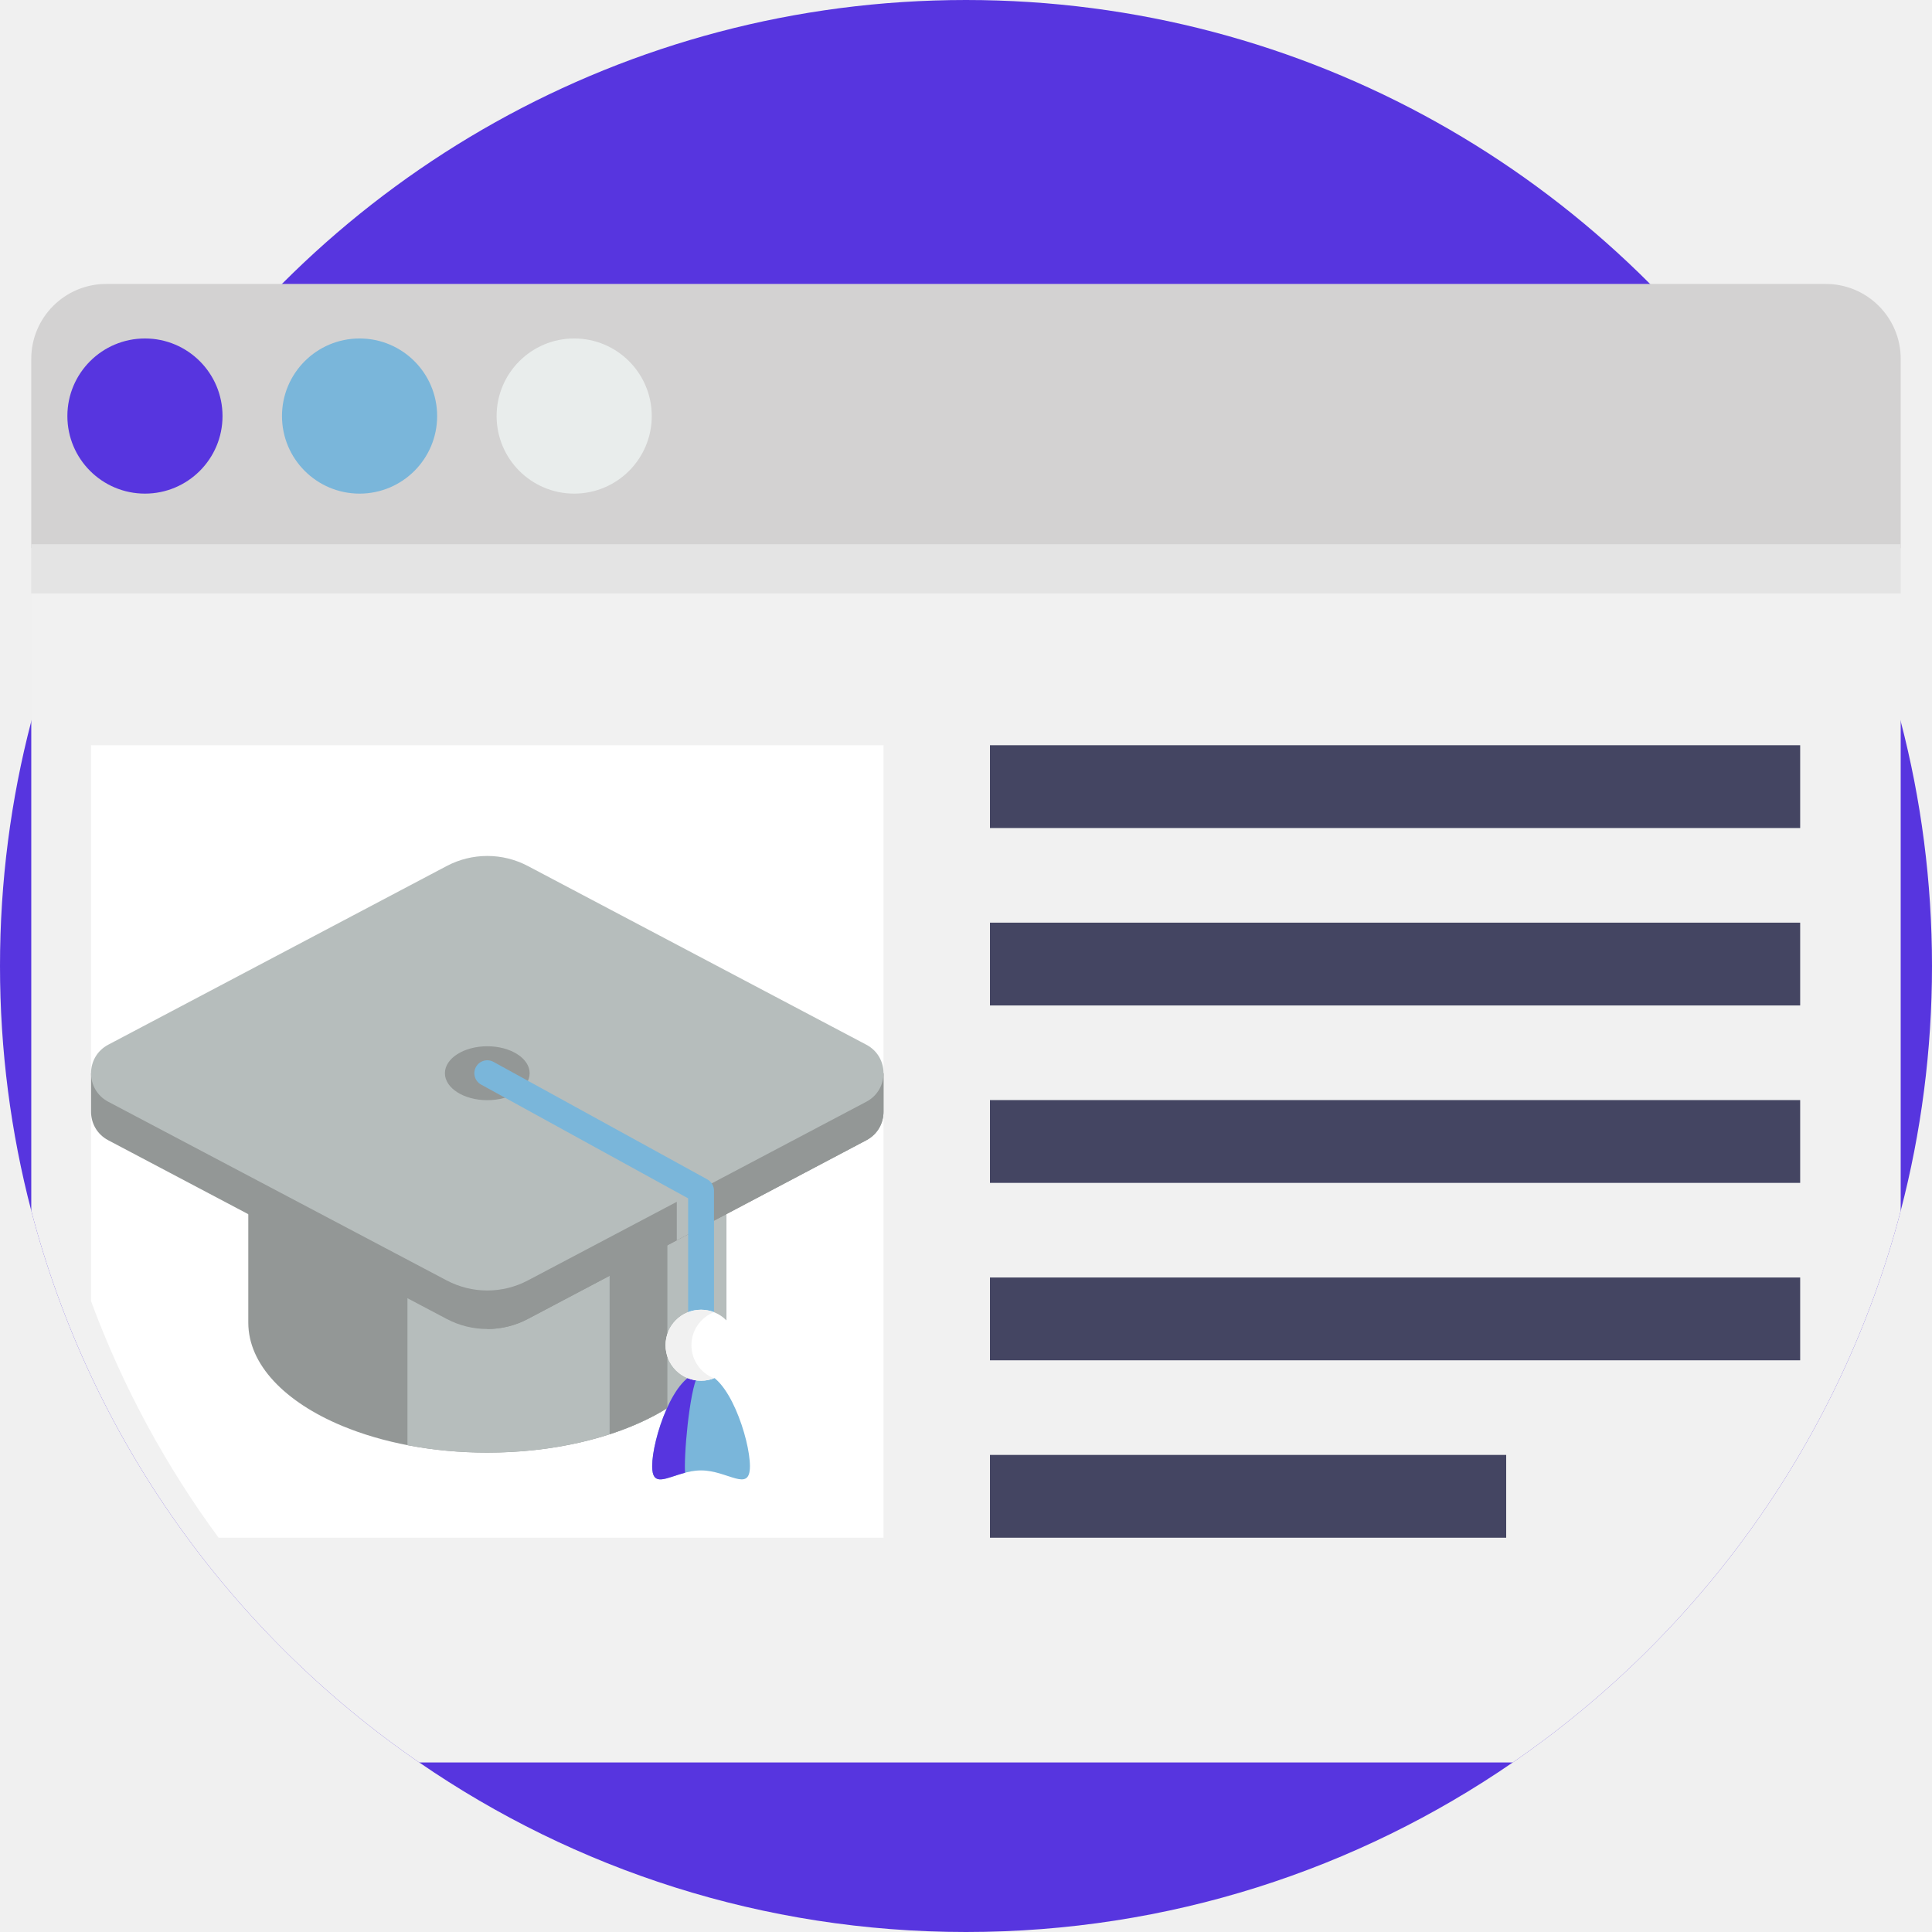
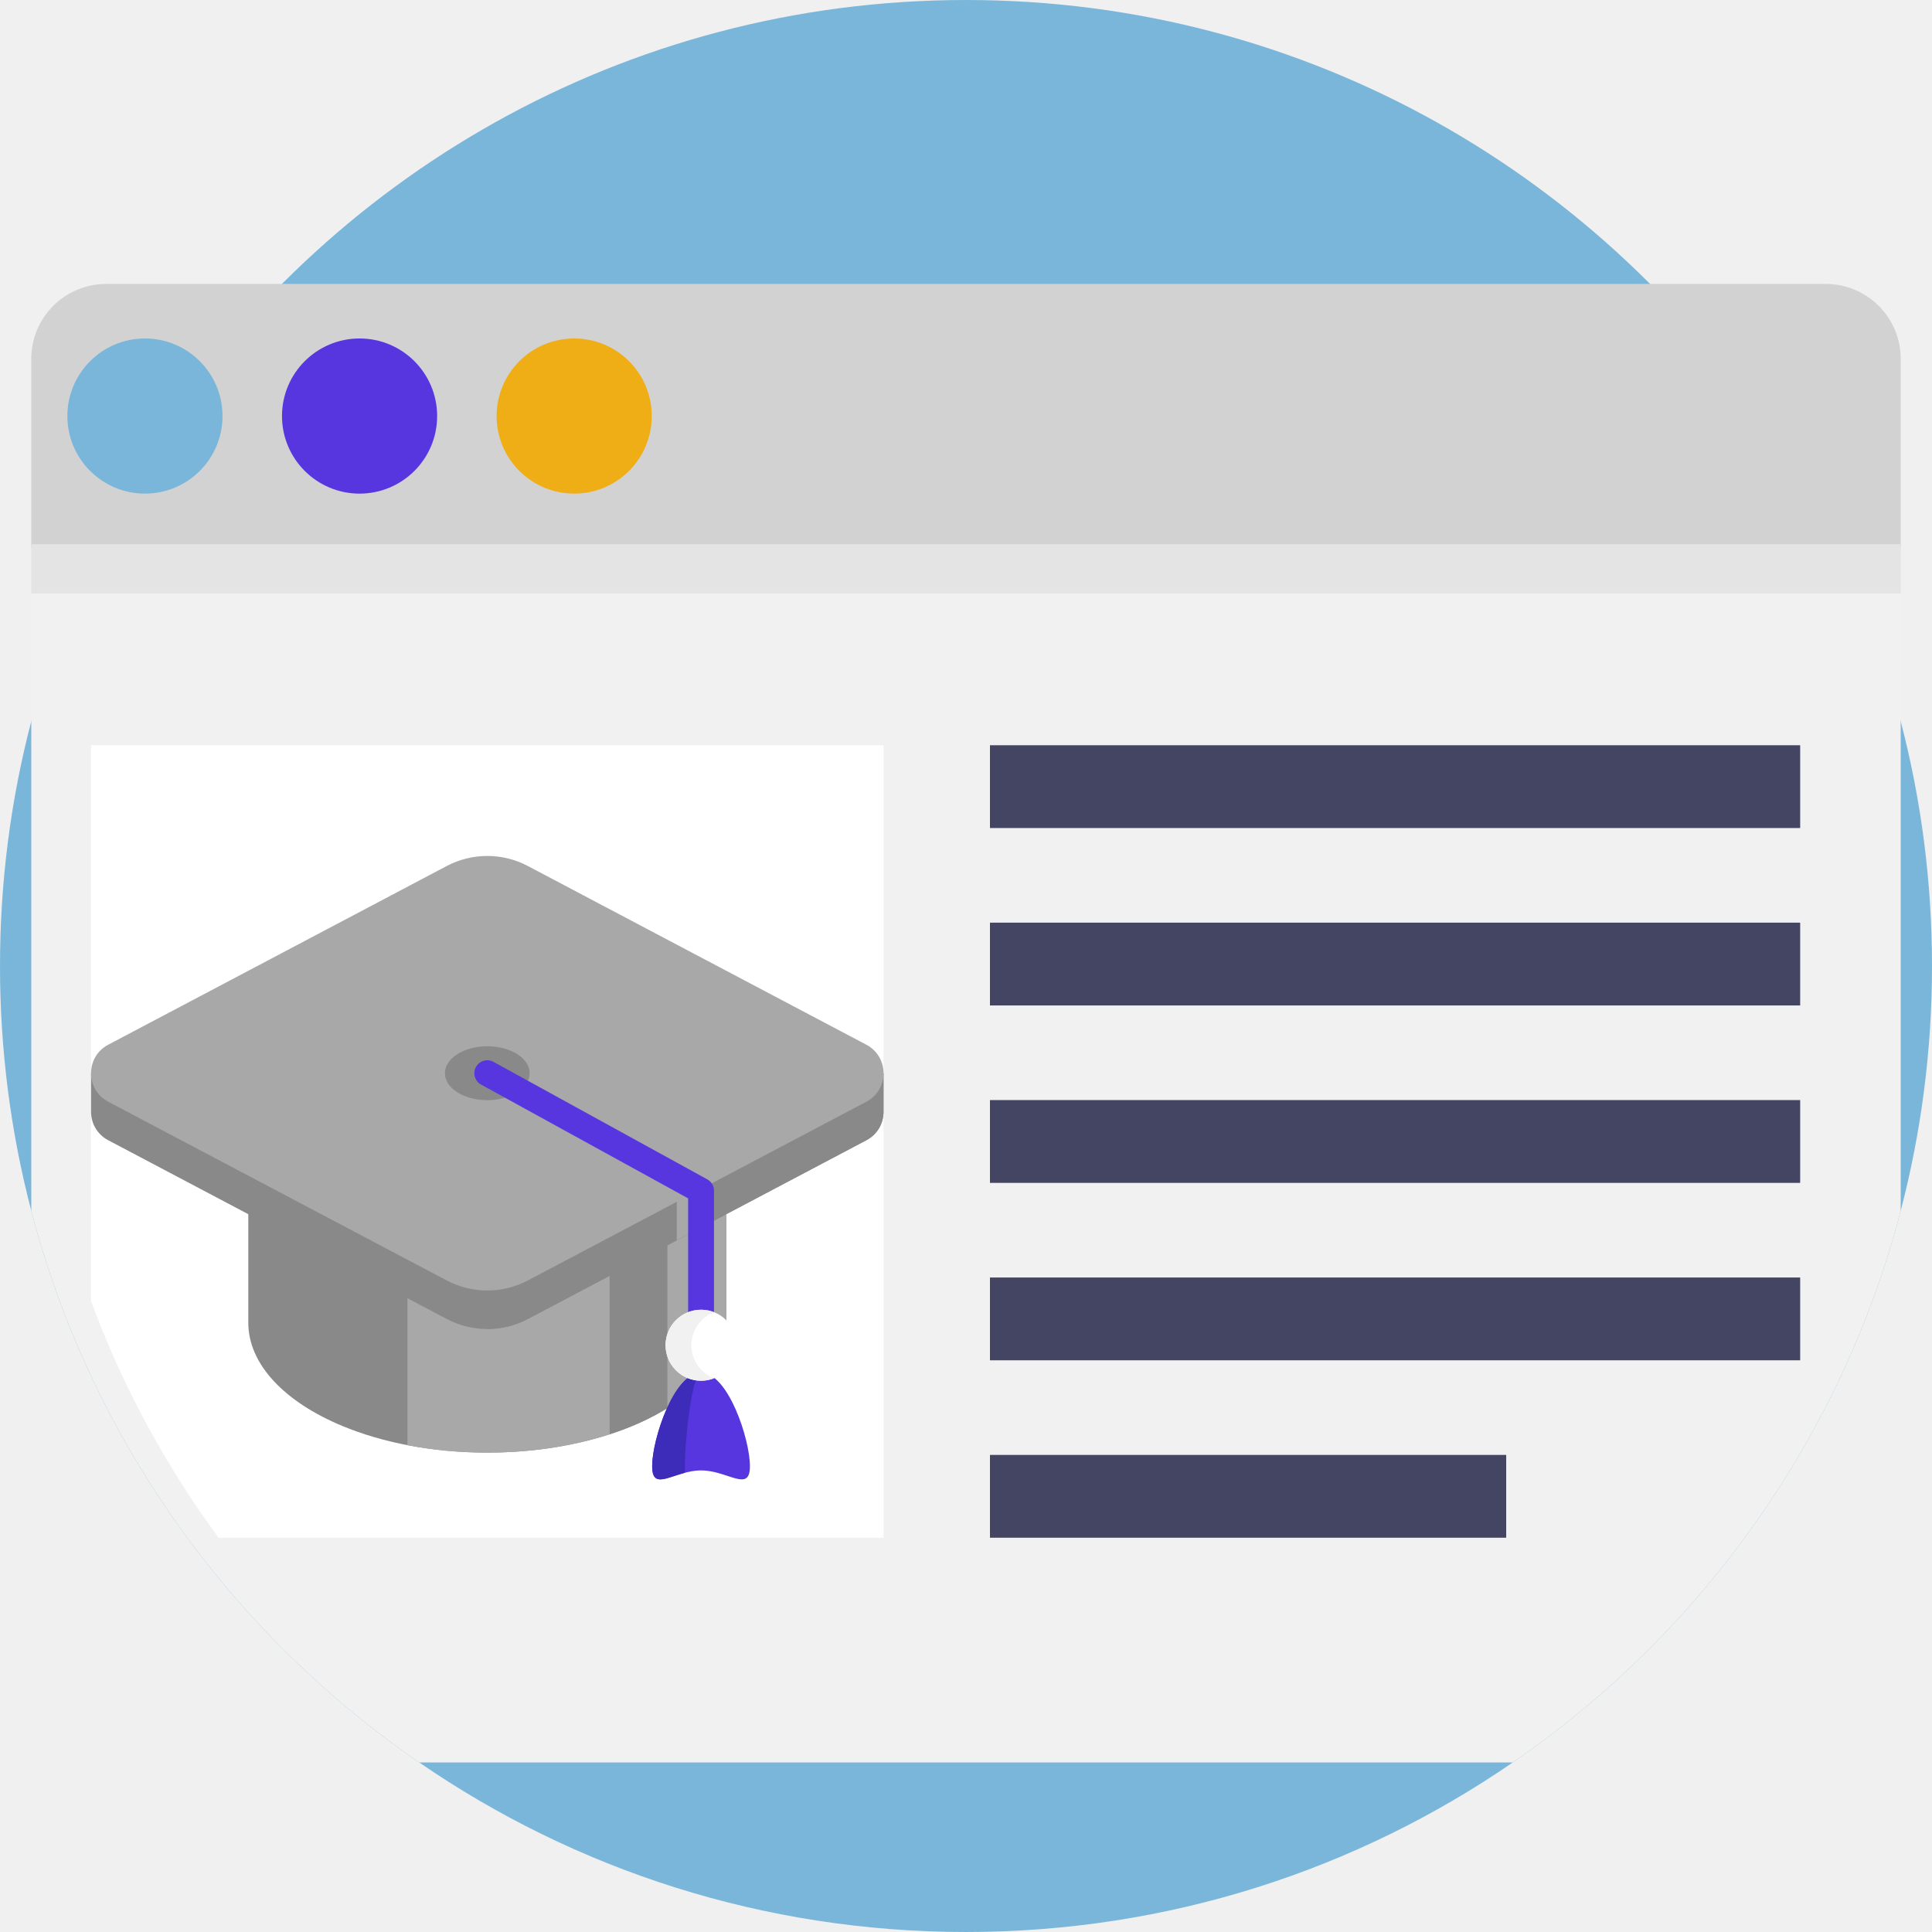
<svg xmlns="http://www.w3.org/2000/svg" version="1.1" width="512" height="512" x="0" y="0" viewBox="0 0 490 490" style="enable-background:new 0 0 512 512" xml:space="preserve" class="">
-   <g transform="matrix(1,0,0,1,5.684341886080802e-14,0)">
+   <g>
    <g>
-       <path d="m490 245c0 21.45-2.76 42.26-7.94 62.09-15.06 57.66-50.6 107.05-98.39 139.91-39.43 27.13-87.19 43-138.67 43s-99.24-15.87-138.67-43c-47.8-32.87-83.35-82.27-98.4-139.94-5.18-19.82-7.93-40.62-7.93-62.06s2.75-42.24 7.93-62.06c6.57-25.16 17.03-48.75 30.72-70.07 43.56-67.89 119.7-112.87 206.35-112.87s162.79 44.98 206.35 112.87c13.68 21.31 24.15 44.89 30.71 70.04 5.18 19.83 7.94 40.64 7.94 62.09z" fill="#5735df" data-original="#d54980" style="" class="" />
+       <path d="m490 245c0 21.45-2.76 42.26-7.94 62.09-15.06 57.66-50.6 107.05-98.39 139.91-39.43 27.13-87.19 43-138.67 43s-99.24-15.87-138.67-43c-47.8-32.87-83.35-82.27-98.4-139.94-5.18-19.82-7.93-40.62-7.93-62.06s2.75-42.24 7.93-62.06c6.57-25.16 17.03-48.75 30.72-70.07 43.56-67.89 119.7-112.87 206.35-112.87s162.79 44.98 206.35 112.87c13.68 21.31 24.15 44.89 30.71 70.04 5.18 19.83 7.94 40.64 7.94 62.09z" fill="#7ab6da" data-original="#d54980" style="" class="" />
      <g>
        <path d="m482.06 112.87v194.22c-15.06 57.66-50.6 107.05-98.39 139.91h-277.34c-47.8-32.87-83.35-82.27-98.4-139.94v-194.19z" fill="#f1f1f1" data-original="#f1f1f1" style="" class="" />
        <path d="m482.064 139.024h-474.135v-48.004c0-10.496 8.509-19.004 19.004-19.004h436.127c10.496 0 19.004 8.509 19.004 19.004z" fill="#d3d2d2" data-original="#d3d2d2" style="" class="" />
        <path d="m7.929 138.024h474.135v12.488h-474.135z" fill="#e4e4e4" data-original="#e4e4e4" style="" class="" />
        <g>
-           <circle cx="36.762" cy="105.52" fill="#5735df" r="19.674" data-original="#d54980" style="" class="" />
-           <circle cx="91.195" cy="105.52" fill="#7ab6da" r="19.674" data-original="#f6e06e" style="" class="" />
-           <circle cx="145.627" cy="105.52" fill="#e9edec" r="19.674" data-original="#74baa7" style="" class="" />
+           <circle cx="36.762" cy="105.52" fill="#7ab6da" r="19.674" data-original="#d54980" style="" class="" />
+           <circle cx="91.195" cy="105.52" fill="#5735df" r="19.674" data-original="#f6e06e" style="" class="" />
+           <circle cx="145.627" cy="105.52" fill="#efae15" r="19.674" data-original="#74baa7" style="" class="" />
        </g>
        <path d="m224.082 189.01v200.99h-168.64c-13.42-18.23-24.36-38.39-32.35-59.99v-141z" fill="#ffffff" data-original="#ffffff" style="" class="" />
        <g fill="#444562">
          <path d="m251.076 189.01h205.49v20.999h-205.49z" fill="#444562" data-original="#444562" style="" class="" />
          <path d="m251.076 234.008h205.49v20.999h-205.49z" fill="#444562" data-original="#444562" style="" class="" />
          <path d="m251.076 279.006h205.49v20.999h-205.49z" fill="#444562" data-original="#444562" style="" class="" />
          <path d="m251.076 324.004h205.49v20.999h-205.49z" fill="#444562" data-original="#444562" style="" class="" />
          <path d="m251.076 369.001h130.93v20.999h-130.93z" fill="#444562" data-original="#444562" style="" class="" />
        </g>
        <g>
-           <path d="m184.2 267.152v68.294c0 18.209-27.141 32.97-60.613 32.97-13.852 0-26.62-2.534-36.823-6.782-14.464-6.029-23.79-15.515-23.79-26.187v-72.533l23.79.829z" fill="#939796" data-original="#593375" style="" class="" />
-           <path d="m184.2 267.149v68.3c0 6.065-3.012 11.75-8.275 16.632-5.172 4.808-12.52 8.837-21.308 11.684-9.077 2.954-19.694 4.65-31.03 4.65-7.1 0-13.918-.662-20.248-1.887v-102.21l51.279 1.796 21.308.745z" fill="#b6bdbc" data-original="#704f85" style="" class="" />
-           <path d="m224.079 272.194v9.72c.02 2.862-1.436 5.734-4.357 7.278l-85.848 45.327c-3.214 1.7-6.75 2.55-10.287 2.55s-7.073-.85-10.287-2.55l-85.848-45.327c-2.921-1.543-4.376-4.415-4.357-7.278v-9.72h9.163l81.042-42.787c3.214-1.7 6.75-2.55 10.287-2.55s7.073.85 10.287 2.55l81.042 42.787z" fill="#939796" data-original="#593375" style="" class="" />
-           <path d="m169.266 266.626v90.489c-4.201 2.618-9.144 4.865-14.653 6.653v-97.649z" fill="#939796" data-original="#8d71b3" style="" class="" />
-           <path d="m224.08 272.194v9.721c.021 2.859-1.436 5.734-4.356 7.277l-41.511 21.916-6.563 3.466-37.778 19.943c-3.212 1.702-6.748 2.551-10.283 2.551v-110.212c3.536 0 7.072.849 10.283 2.551l81.044 42.786h9.164z" fill="#939796" data-original="#8d71b3" style="" class="" />
-           <path d="m219.724 264.964-85.847-45.324c-6.438-3.399-14.14-3.399-20.579 0l-85.847 45.324c-5.812 3.068-5.812 11.392 0 14.46l85.847 45.324c6.438 3.399 14.14 3.399 20.579 0l85.847-45.324c5.811-3.068 5.811-11.392 0-14.46z" fill="#b6bdbc" data-original="#704f85" style="" class="" />
-           <path d="m178.213 298.298v12.81l-6.563 3.466v-14.336l-48.061-26.412-4.455-2.449c-1.587-.874-2.166-2.867-1.292-4.455.87-1.587 2.867-2.17 4.455-1.296l1.292.71 52.926 29.086c1.046.575 1.698 1.678 1.698 2.876z" fill="#b6bdbc" data-original="#704f85" style="" class="" />
-           <ellipse cx="123.587" cy="272.194" fill="#939796" rx="10.746" ry="6.838" data-original="#8d71b3" style="" class="" />
-           <path d="m177.804 344.464c-1.812 0-3.281-1.469-3.281-3.281v-37.253l-52.516-28.86c-1.588-.873-2.168-2.868-1.295-4.456s2.868-2.168 4.456-1.295l54.217 29.795c1.049.577 1.701 1.679 1.701 2.876v39.194c0 1.811-1.469 3.28-3.282 3.28z" fill="#7ab6da" data-original="#f6e06e" style="" class="" />
-           <path d="m190.201 371.856c0-6.848-5.551-23.722-12.399-23.722s-12.399 16.875-12.399 23.722c0 6.848 5.551 1.076 12.399 1.076s12.399 5.772 12.399-1.076z" fill="#7ab6da" data-original="#f6e06e" style="" class="" />
-           <path d="m173.702 371.856c0 .665.016 1.214.049 1.657-4.857 1.272-8.347 3.774-8.347-1.657 0-6.846 5.554-23.721 12.4-23.721-2.265 0-4.102 16.875-4.102 23.721z" fill="#5735df" data-original="#dcbe34" style="" class="" />
+           <path d="m184.2 267.152v68.294c0 18.209-27.141 32.97-60.613 32.97-13.852 0-26.62-2.534-36.823-6.782-14.464-6.029-23.79-15.515-23.79-26.187v-72.533l23.79.829z" fill="#898989" data-original="#593375" style="" class="" />
+           <path d="m184.2 267.149v68.3c0 6.065-3.012 11.75-8.275 16.632-5.172 4.808-12.52 8.837-21.308 11.684-9.077 2.954-19.694 4.65-31.03 4.65-7.1 0-13.918-.662-20.248-1.887v-102.21l51.279 1.796 21.308.745z" fill="#a8a8a8" data-original="#704f85" style="" class="" />
+           <path d="m224.079 272.194v9.72c.02 2.862-1.436 5.734-4.357 7.278l-85.848 45.327c-3.214 1.7-6.75 2.55-10.287 2.55s-7.073-.85-10.287-2.55l-85.848-45.327c-2.921-1.543-4.376-4.415-4.357-7.278v-9.72h9.163l81.042-42.787c3.214-1.7 6.75-2.55 10.287-2.55s7.073.85 10.287 2.55l81.042 42.787z" fill="#898989" data-original="#593375" style="" class="" />
+           <path d="m169.266 266.626v90.489c-4.201 2.618-9.144 4.865-14.653 6.653v-97.649z" fill="#898989" data-original="#8d71b3" style="" class="" />
+           <path d="m224.08 272.194v9.721c.021 2.859-1.436 5.734-4.356 7.277l-41.511 21.916-6.563 3.466-37.778 19.943c-3.212 1.702-6.748 2.551-10.283 2.551v-110.212c3.536 0 7.072.849 10.283 2.551l81.044 42.786h9.164z" fill="#898989" data-original="#8d71b3" style="" class="" />
+           <path d="m219.724 264.964-85.847-45.324c-6.438-3.399-14.14-3.399-20.579 0l-85.847 45.324c-5.812 3.068-5.812 11.392 0 14.46l85.847 45.324c6.438 3.399 14.14 3.399 20.579 0l85.847-45.324c5.811-3.068 5.811-11.392 0-14.46z" fill="#a8a8a8" data-original="#704f85" style="" class="" />
+           <path d="m178.213 298.298v12.81l-6.563 3.466v-14.336l-48.061-26.412-4.455-2.449c-1.587-.874-2.166-2.867-1.292-4.455.87-1.587 2.867-2.17 4.455-1.296l1.292.71 52.926 29.086c1.046.575 1.698 1.678 1.698 2.876z" fill="#a8a8a8" data-original="#704f85" style="" class="" />
+           <ellipse cx="123.587" cy="272.194" fill="#898989" rx="10.746" ry="6.838" data-original="#8d71b3" style="" class="" />
+           <path d="m177.804 344.464c-1.812 0-3.281-1.469-3.281-3.281v-37.253l-52.516-28.86c-1.588-.873-2.168-2.868-1.295-4.456s2.868-2.168 4.456-1.295l54.217 29.795c1.049.577 1.701 1.679 1.701 2.876v39.194c0 1.811-1.469 3.28-3.282 3.28z" fill="#5735df" data-original="#f6e06e" style="" class="" />
+           <path d="m190.201 371.856c0-6.848-5.551-23.722-12.399-23.722s-12.399 16.875-12.399 23.722c0 6.848 5.551 1.076 12.399 1.076s12.399 5.772 12.399-1.076z" fill="#5735df" data-original="#f6e06e" style="" class="" />
+           <path d="m173.702 371.856c0 .665.016 1.214.049 1.657-4.857 1.272-8.347 3.774-8.347-1.657 0-6.846 5.554-23.721 12.4-23.721-2.265 0-4.102 16.875-4.102 23.721z" fill="#3d2bb9" data-original="#dcbe34" style="" class="" />
          <circle cx="177.804" cy="341.183" fill="#ffffff" r="9.004" data-original="#ffffff" style="" class="" />
          <path d="m181.085 349.567c-1.017.402-2.125.619-3.281.619-4.976 0-9.004-4.032-9.004-9.004 0-4.971 4.028-9.004 9.004-9.004 1.157 0 2.264.217 3.281.619-3.351 1.309-5.722 4.569-5.722 8.384 0 3.817 2.371 7.078 5.722 8.386z" fill="#f1f1f1" data-original="#f1f1f1" style="" class="" />
        </g>
      </g>
    </g>
  </g>
</svg>
